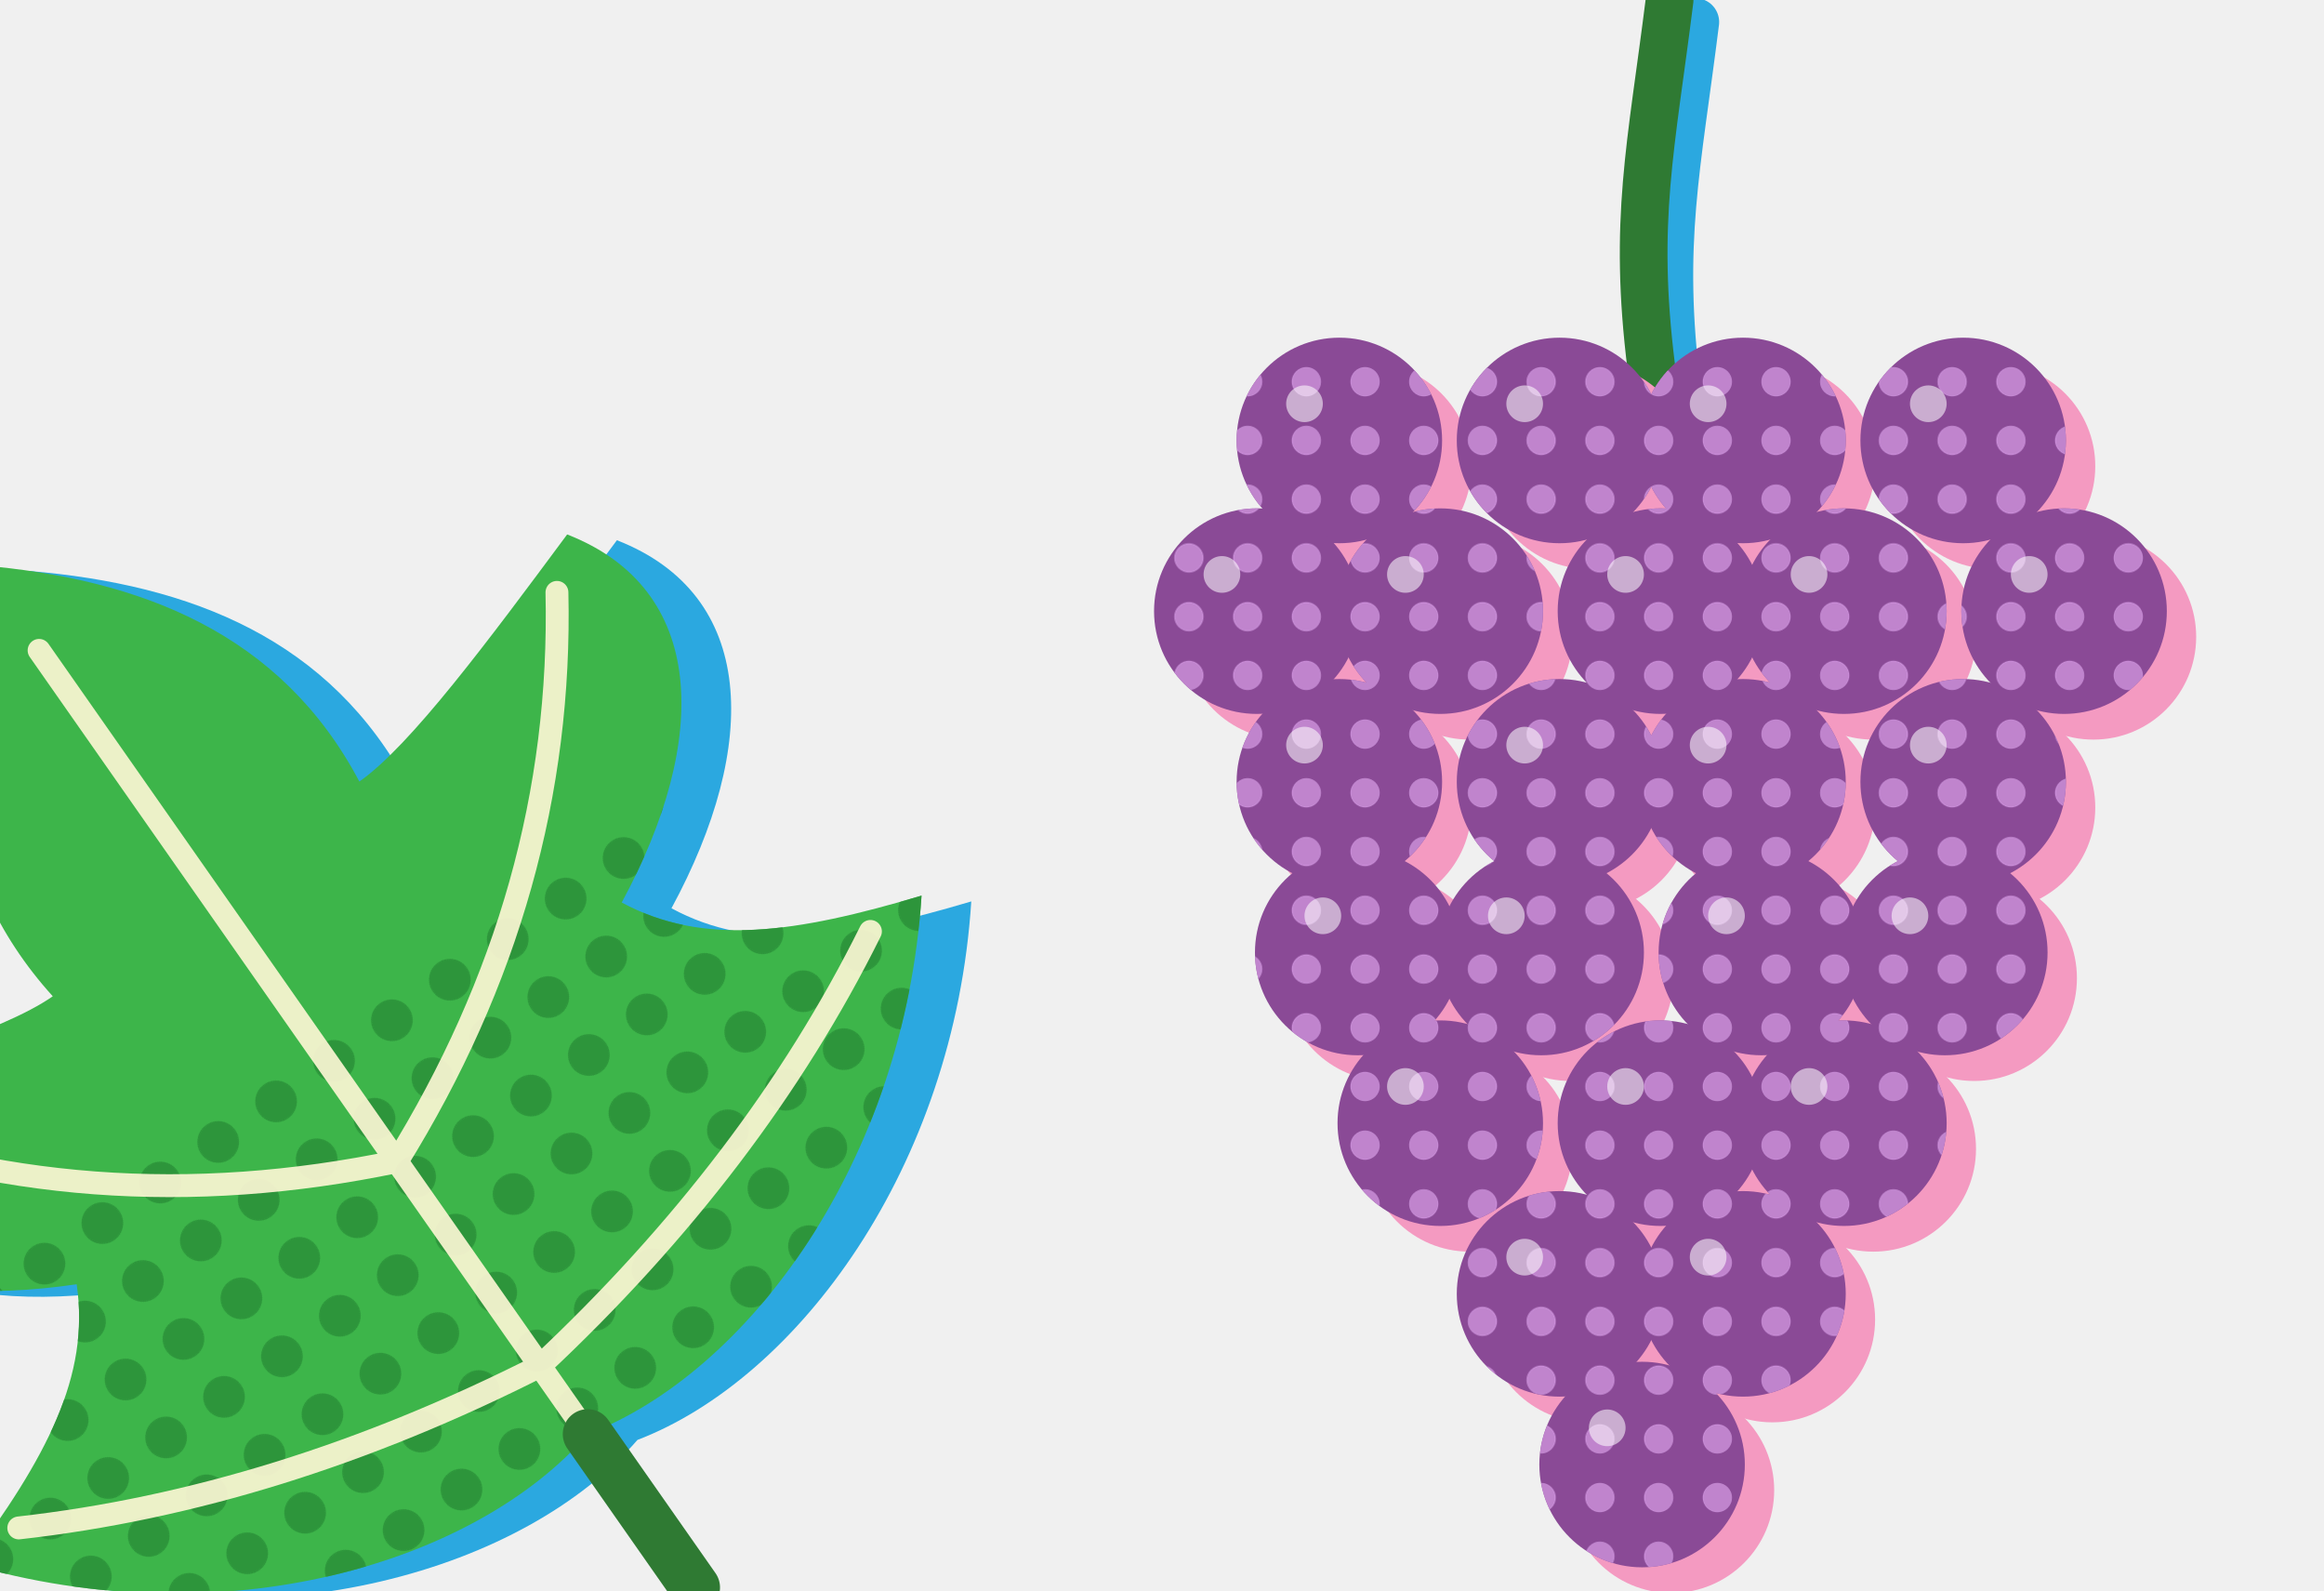
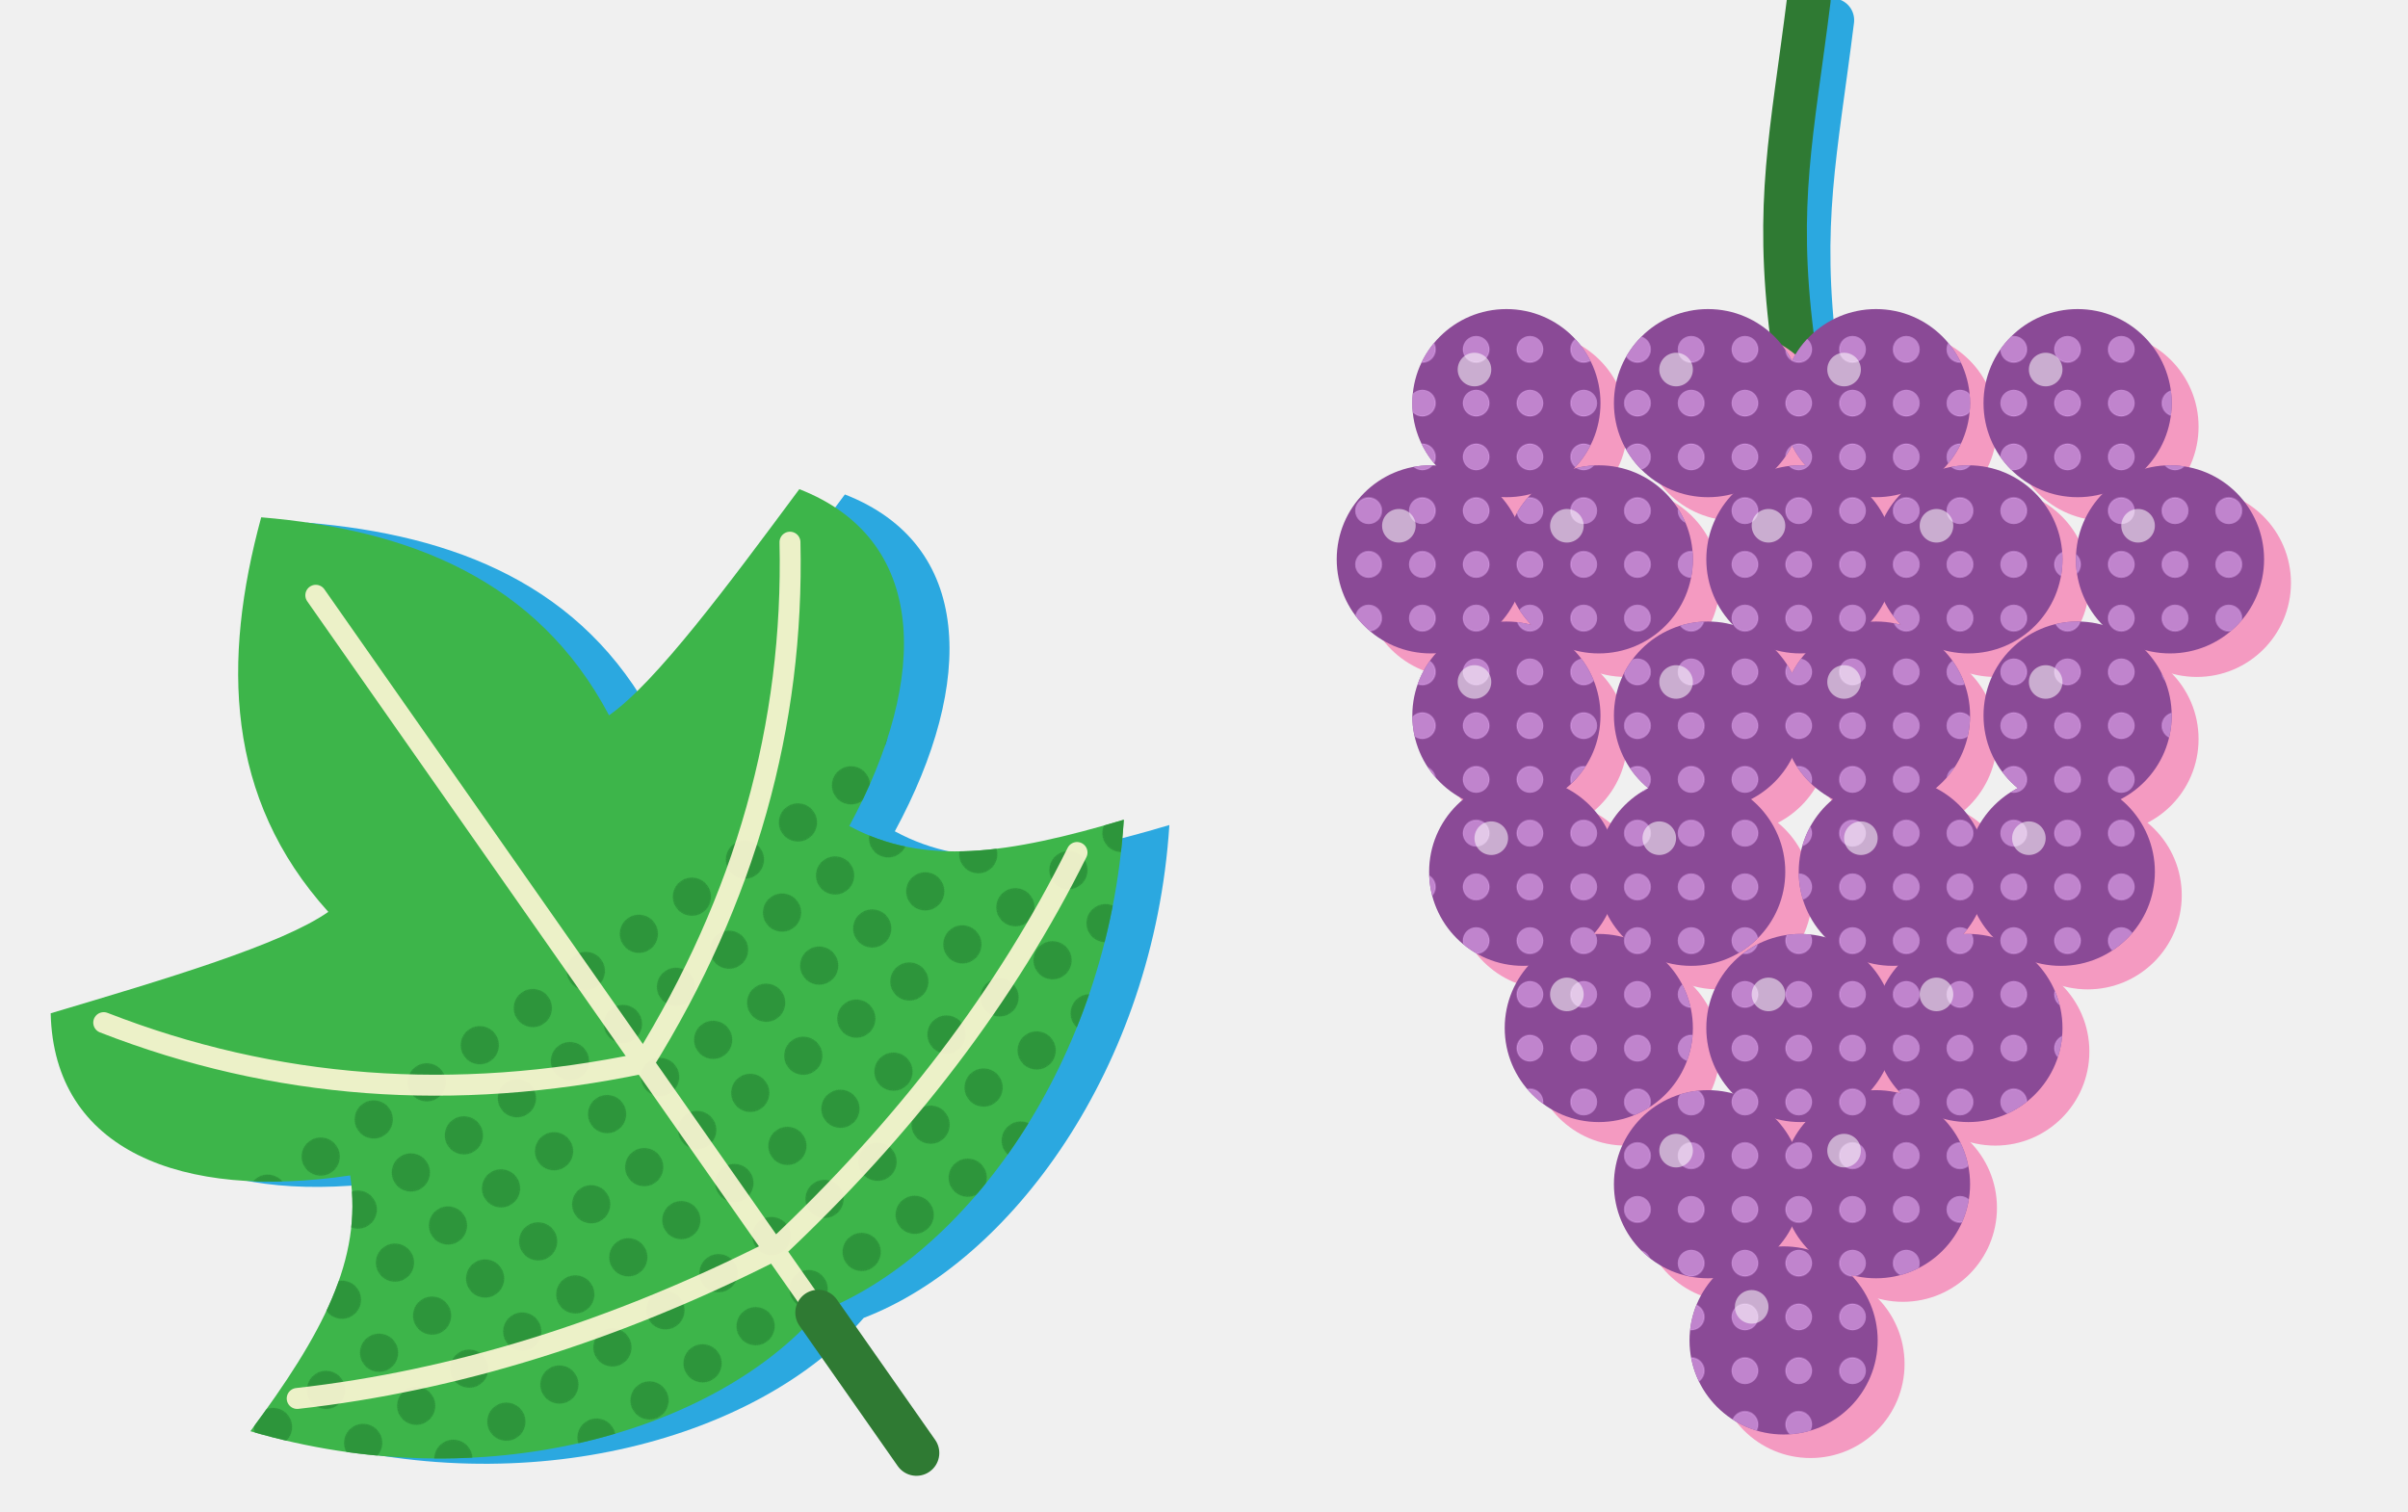
- <svg xmlns="http://www.w3.org/2000/svg" viewBox="0 0 38 26">
+ <svg xmlns="http://www.w3.org/2000/svg" viewBox="-5 0 43 27">
  <defs>
    <clipPath id="cc">
      <circle cx="13" cy="24" r="5.6" />
      <circle cx="25" cy="24" r="5.6" />
      <circle cx="35" cy="24" r="5.6" />
      <circle cx="47" cy="24" r="5.6" />
      <circle cx="8.5" cy="33.3" r="5.6" />
      <circle cx="18.5" cy="33.3" r="5.6" />
      <circle cx="30.5" cy="33.3" r="5.6" />
      <circle cx="40.5" cy="33.3" r="5.6" />
      <circle cx="52.5" cy="33.3" r="5.6" />
      <circle cx="13" cy="42.6" r="5.6" />
      <circle cx="25" cy="42.6" r="5.6" />
      <circle cx="35" cy="42.6" r="5.6" />
      <circle cx="47" cy="42.6" r="5.6" />
      <circle cx="14" cy="51.9" r="5.6" />
      <circle cx="24" cy="51.9" r="5.6" />
      <circle cx="36" cy="51.9" r="5.6" />
      <circle cx="46" cy="51.9" r="5.6" />
      <circle cx="18.5" cy="61.2" r="5.6" />
      <circle cx="30.5" cy="61.2" r="5.6" />
      <circle cx="40.5" cy="61.2" r="5.6" />
      <circle cx="25" cy="70.5" r="5.6" />
      <circle cx="35" cy="70.5" r="5.6" />
      <circle cx="29.5" cy="79.8" r="5.6" />
    </clipPath>
    <pattern id="hv" width="3.2" height="3.2" patternUnits="userSpaceOnUse">
      <circle cx="1.6" cy="1.6" r="0.8" fill="#C58BD3" />
    </pattern>
    <clipPath id="lc">
      <path d="M32 54C40 56 52 52 60 42C54 40 50 38 48 34C56 30 60 24 56 18C50 20 44 22 41 22C42 14 38 8 32 3C26 8 22 14 23 22C20 22 14 20 8 18C4 24 8 30 16 34C14 38 10 40 4 42C12 52 24 56 32 54Z" />
    </clipPath>
    <pattern id="hg" width="3.4" height="3.4" patternUnits="userSpaceOnUse">
      <circle cx="1.7" cy="1.7" r="1" fill="#2A8F38" />
    </pattern>
    <g id="c">
      <g fill="none" stroke="#2BA8E0" stroke-width="2.6" stroke-linecap="round" transform="translate(1.4 1.2)">
        <path d="M31 0C30 8 29 12 30 20" />
      </g>
      <path d="M31 0C30 8 29 12 30 20" stroke="#2F7A33" stroke-width="2.6" fill="none" stroke-linecap="round" />
      <g fill="#F49AC1" transform="translate(1.6 1.4)">
        <circle cx="13" cy="24" r="5.6" />
        <circle cx="25" cy="24" r="5.6" />
        <circle cx="35" cy="24" r="5.6" />
        <circle cx="47" cy="24" r="5.6" />
        <circle cx="8.5" cy="33.3" r="5.6" />
        <circle cx="18.5" cy="33.3" r="5.6" />
        <circle cx="30.5" cy="33.3" r="5.6" />
        <circle cx="40.5" cy="33.3" r="5.6" />
        <circle cx="52.5" cy="33.3" r="5.6" />
        <circle cx="13" cy="42.6" r="5.6" />
        <circle cx="25" cy="42.6" r="5.6" />
        <circle cx="35" cy="42.6" r="5.6" />
        <circle cx="47" cy="42.6" r="5.6" />
        <circle cx="14" cy="51.9" r="5.6" />
        <circle cx="24" cy="51.9" r="5.6" />
        <circle cx="36" cy="51.9" r="5.6" />
        <circle cx="46" cy="51.9" r="5.6" />
        <circle cx="18.5" cy="61.2" r="5.6" />
        <circle cx="30.5" cy="61.2" r="5.6" />
        <circle cx="40.5" cy="61.2" r="5.6" />
        <circle cx="25" cy="70.5" r="5.6" />
        <circle cx="35" cy="70.5" r="5.6" />
        <circle cx="29.5" cy="79.8" r="5.6" />
      </g>
      <g fill="#8A4A96">
        <circle cx="13" cy="24" r="5.6" />
        <circle cx="25" cy="24" r="5.6" />
        <circle cx="35" cy="24" r="5.6" />
        <circle cx="47" cy="24" r="5.6" />
        <circle cx="8.5" cy="33.3" r="5.6" />
        <circle cx="18.5" cy="33.3" r="5.6" />
        <circle cx="30.5" cy="33.3" r="5.6" />
        <circle cx="40.5" cy="33.3" r="5.6" />
        <circle cx="52.5" cy="33.3" r="5.6" />
        <circle cx="13" cy="42.6" r="5.6" />
        <circle cx="25" cy="42.6" r="5.6" />
        <circle cx="35" cy="42.6" r="5.6" />
        <circle cx="47" cy="42.6" r="5.6" />
        <circle cx="14" cy="51.9" r="5.6" />
        <circle cx="24" cy="51.9" r="5.6" />
        <circle cx="36" cy="51.9" r="5.6" />
        <circle cx="46" cy="51.9" r="5.6" />
        <circle cx="18.5" cy="61.2" r="5.6" />
        <circle cx="30.5" cy="61.2" r="5.6" />
        <circle cx="40.5" cy="61.2" r="5.6" />
        <circle cx="25" cy="70.5" r="5.6" />
        <circle cx="35" cy="70.5" r="5.6" />
        <circle cx="29.5" cy="79.8" r="5.6" />
      </g>
      <g clip-path="url(#cc)">
        <rect x="0" y="0" width="60" height="86" fill="url(#hv)" opacity=".9" />
      </g>
      <g fill="#FFFFFF" opacity=".55">
        <circle cx="11.1" cy="22" r="1" />
        <circle cx="23.1" cy="22" r="1" />
        <circle cx="33.1" cy="22" r="1" />
        <circle cx="45.1" cy="22" r="1" />
        <circle cx="6.6" cy="31.3" r="1" />
        <circle cx="16.6" cy="31.3" r="1" />
        <circle cx="28.6" cy="31.3" r="1" />
        <circle cx="38.6" cy="31.3" r="1" />
        <circle cx="50.6" cy="31.3" r="1" />
        <circle cx="11.1" cy="40.6" r="1" />
        <circle cx="23.1" cy="40.6" r="1" />
        <circle cx="33.1" cy="40.6" r="1" />
        <circle cx="45.1" cy="40.6" r="1" />
        <circle cx="12.1" cy="49.9" r="1" />
        <circle cx="22.1" cy="49.9" r="1" />
        <circle cx="34.1" cy="49.9" r="1" />
        <circle cx="44.1" cy="49.9" r="1" />
        <circle cx="16.6" cy="59.2" r="1" />
        <circle cx="28.6" cy="59.2" r="1" />
        <circle cx="38.6" cy="59.2" r="1" />
        <circle cx="23.1" cy="68.5" r="1" />
        <circle cx="33.1" cy="68.5" r="1" />
        <circle cx="27.6" cy="77.8" r="1" />
      </g>
    </g>
    <g id="lf">
      <path d="M32 54C40 56 52 52 60 42C54 40 50 38 48 34C56 30 60 24 56 18C50 20 44 22 41 22C42 14 38 8 32 3C26 8 22 14 23 22C20 22 14 20 8 18C4 24 8 30 16 34C14 38 10 40 4 42C12 52 24 56 32 54Z" fill="#2BA8E0" transform="translate(1.8 1.6)" />
      <path d="M32 54C40 56 52 52 60 42C54 40 50 38 48 34C56 30 60 24 56 18C50 20 44 22 41 22C42 14 38 8 32 3C26 8 22 14 23 22C20 22 14 20 8 18C4 24 8 30 16 34C14 38 10 40 4 42C12 52 24 56 32 54Z" fill="#3DB54A" />
      <g clip-path="url(#lc)">
        <rect x="0" y="30" width="64" height="34" fill="url(#hg)" opacity=".85" />
      </g>
      <g stroke="#FFF7D6" stroke-width="1.1" fill="none" stroke-linecap="round" opacity=".9">
        <path d="M32 56V8" />
        <path d="M32 50Q46 48 57 42" />
        <path d="M32 50Q18 48 7 42" />
        <path d="M32 38Q46 32 54 20" />
        <path d="M32 38Q18 32 10 20" />
      </g>
      <path d="M32 54V63" stroke="#2F7A33" stroke-width="2.4" stroke-linecap="round" />
    </g>
  </defs>
  <use href="#lf" transform="translate(10 24) rotate(-35) scale(0.34) translate(-32 -56)" />
  <use href="#c" transform="translate(18 0) rotate(0) scale(0.3)" />
</svg>
